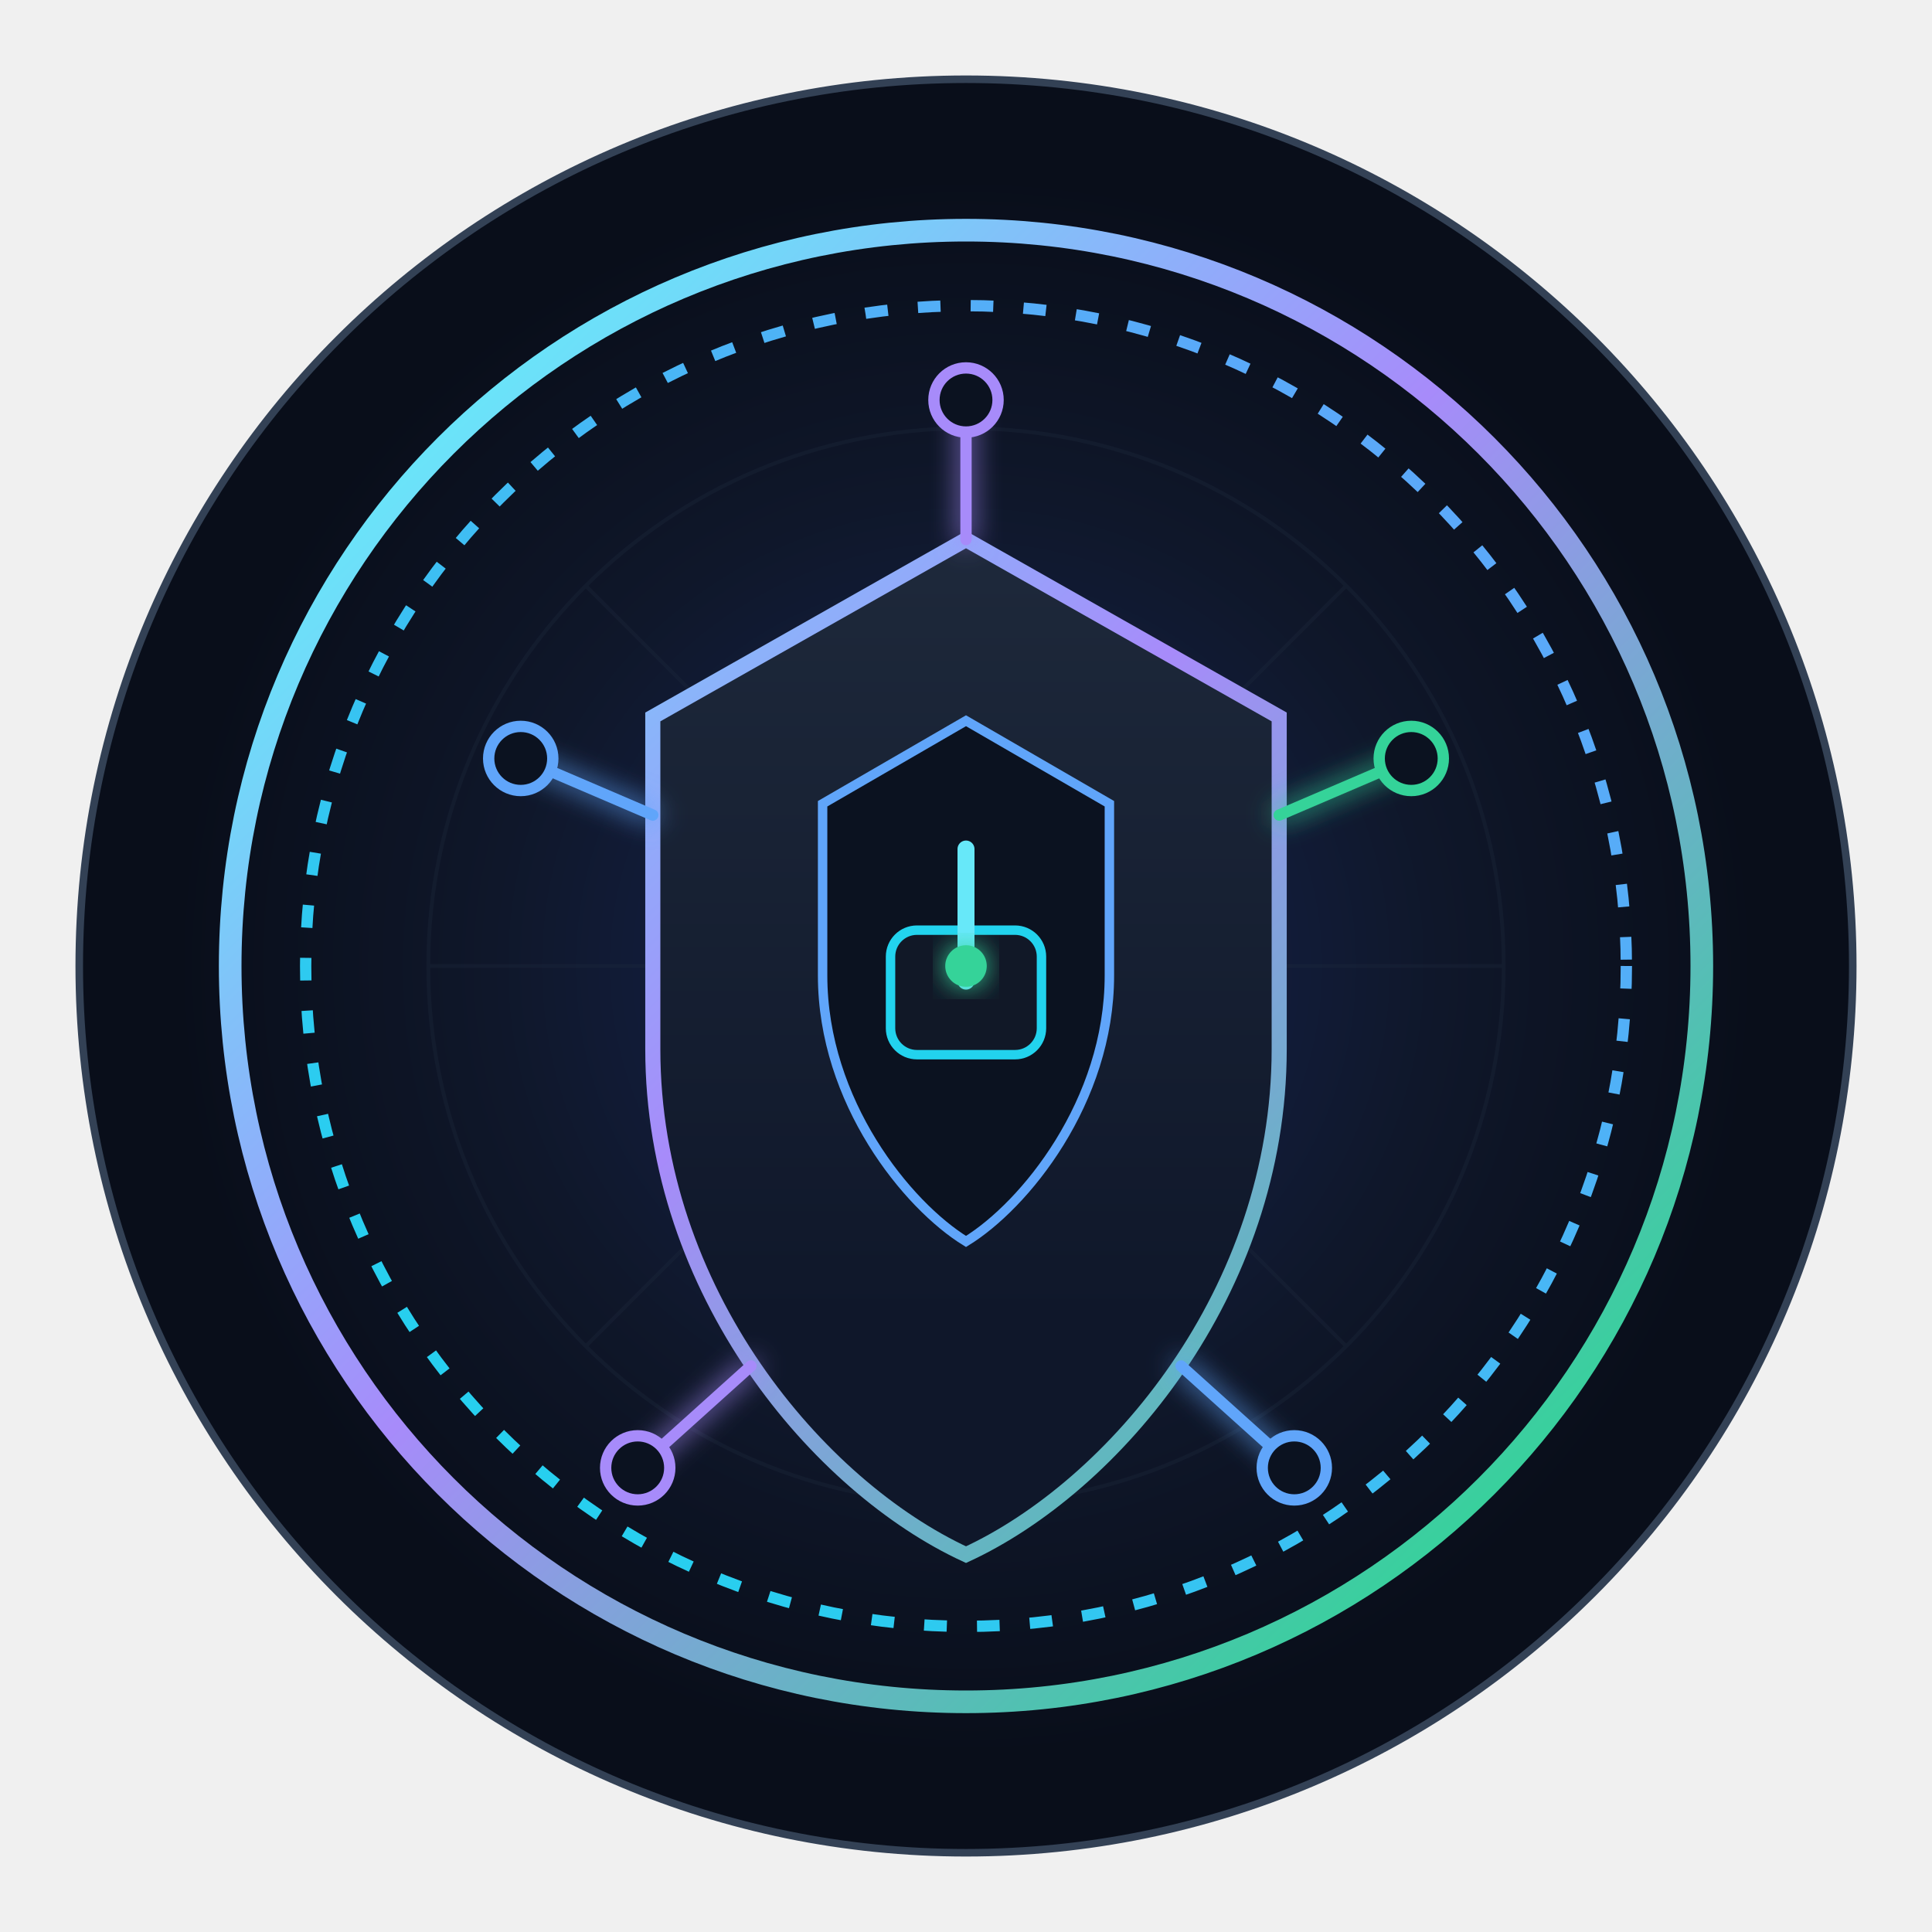
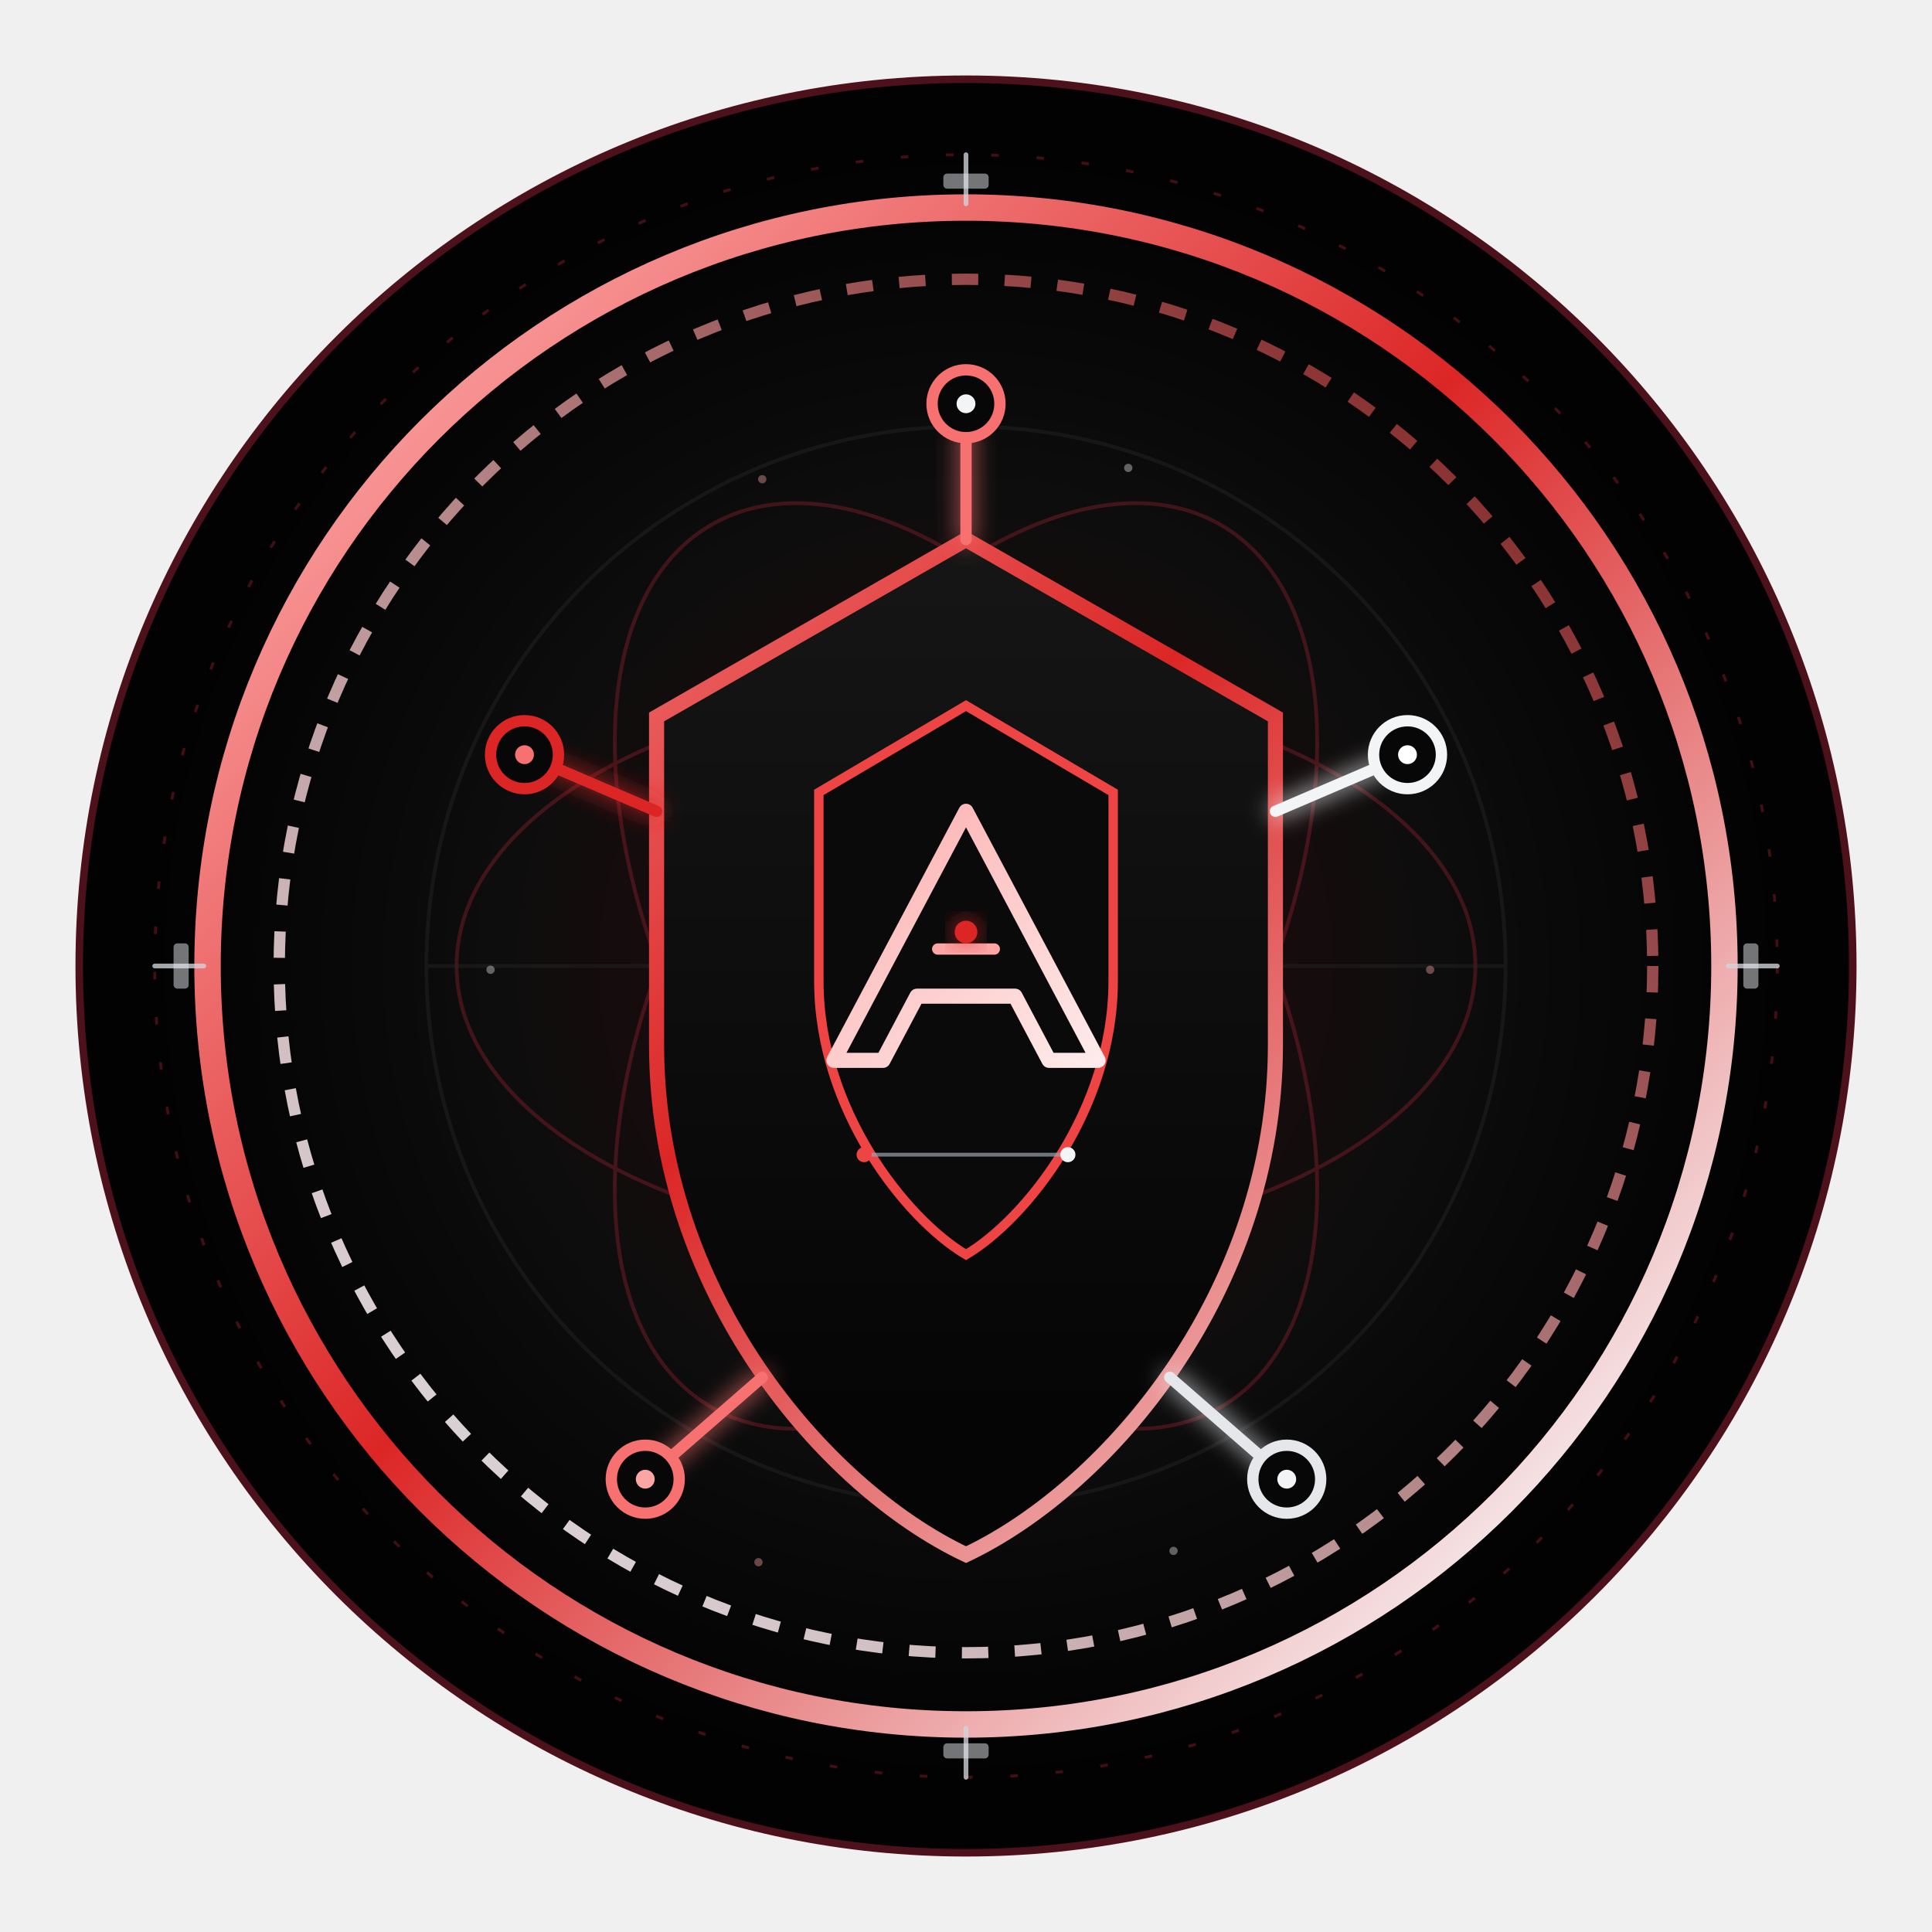
<svg xmlns="http://www.w3.org/2000/svg" width="1024" height="1024" viewBox="0 0 1024 1024" fill="none">
  <defs>
-     <radialGradient id="bg" cx="0" cy="0" r="1" gradientUnits="userSpaceOnUse" gradientTransform="translate(512 512) rotate(90) scale(420)">
-       <stop offset="0" stop-color="#172554" />
-       <stop offset="0.6" stop-color="#0F172A" />
-       <stop offset="1" stop-color="#090E1A" />
+     <radialGradient id="bg" cx="0" cy="0" r="1" gradientUnits="userSpaceOnUse" gradientTransform="translate(512 512) rotate(90) scale(430)">
+       <stop offset="0" stop-color="#2A0A0E" />
+       <stop offset="0.58" stop-color="#0D0D0D" />
+       <stop offset="1" stop-color="#020202" />
    </radialGradient>
-     <linearGradient id="ringA" x1="220" y1="220" x2="804" y2="804" gradientUnits="userSpaceOnUse">
-       <stop offset="0" stop-color="#67E8F9" />
-       <stop offset="0.45" stop-color="#A78BFA" />
-       <stop offset="1" stop-color="#34D399" />
+     <linearGradient id="outerRing" x1="180" y1="180" x2="844" y2="844" gradientUnits="userSpaceOnUse">
+       <stop offset="0" stop-color="#FCA5A5" />
+       <stop offset="0.46" stop-color="#DC2626" />
+       <stop offset="1" stop-color="#F8FAFC" />
    </linearGradient>
-     <linearGradient id="ringB" x1="804" y1="220" x2="220" y2="804" gradientUnits="userSpaceOnUse">
-       <stop offset="0" stop-color="#60A5FA" />
-       <stop offset="1" stop-color="#22D3EE" />
+     <linearGradient id="innerRing" x1="844" y1="180" x2="180" y2="844" gradientUnits="userSpaceOnUse">
+       <stop offset="0" stop-color="#7F1D1D" />
+       <stop offset="1" stop-color="#E5E7EB" />
    </linearGradient>
-     <linearGradient id="shield" x1="512" y1="280" x2="512" y2="700" gradientUnits="userSpaceOnUse">
-       <stop offset="0" stop-color="#1E293B" />
-       <stop offset="1" stop-color="#0F172A" />
+     <linearGradient id="core" x1="512" y1="280" x2="512" y2="748" gradientUnits="userSpaceOnUse">
+       <stop offset="0" stop-color="#161616" />
+       <stop offset="1" stop-color="#050505" />
    </linearGradient>
-     <filter id="glow" x="-30%" y="-30%" width="160%" height="160%">
-       <feGaussianBlur stdDeviation="7" result="blur" />
+     <linearGradient id="aStroke" x1="430" y1="410" x2="610" y2="620" gradientUnits="userSpaceOnUse">
+       <stop offset="0" stop-color="#FCA5A5" />
+       <stop offset="1" stop-color="#FFFFFF" />
+     </linearGradient>
+     <filter id="glow" x="-40%" y="-40%" width="180%" height="180%">
+       <feGaussianBlur stdDeviation="6" result="blur" />
      <feMerge>
        <feMergeNode in="blur" />
        <feMergeNode in="SourceGraphic" />
      </feMerge>
    </filter>
  </defs>
  <circle cx="512" cy="512" r="470" fill="url(#bg)" />
-   <circle cx="512" cy="512" r="470" stroke="#334155" stroke-width="4" />
-   <circle cx="512" cy="512" r="390" stroke="url(#ringA)" stroke-width="12" />
-   <circle cx="512" cy="512" r="350" stroke="url(#ringB)" stroke-width="6" stroke-dasharray="12 16" />
-   <g opacity="0.35">
-     <circle cx="512" cy="512" r="285" stroke="#1E293B" stroke-width="2" />
-     <path d="M512 227V797" stroke="#1E293B" stroke-width="2" />
-     <path d="M227 512H797" stroke="#1E293B" stroke-width="2" />
-     <path d="M310 310L714 714" stroke="#1E293B" stroke-width="2" />
-     <path d="M714 310L310 714" stroke="#1E293B" stroke-width="2" />
+   <circle cx="512" cy="512" r="470" stroke="#4C111A" stroke-width="4" />
+   <circle cx="512" cy="512" r="402" stroke="url(#outerRing)" stroke-width="14" />
+   <circle cx="512" cy="512" r="364" stroke="url(#innerRing)" stroke-width="6" stroke-dasharray="14 14" />
+   <circle cx="512" cy="512" r="430" stroke="#7A1A23" stroke-width="1.5" stroke-dasharray="4 20" opacity="0.55" />
+   <g opacity="0.78" stroke="#D1D5DB" stroke-width="2.5" stroke-linecap="round">
+     <path d="M512 82V108" />
+     <path d="M512 916V942" />
+     <path d="M82 512H108" />
+     <path d="M916 512H942" />
+   </g>
+   <g opacity="0.42" stroke="#8B1E2A" stroke-width="2">
+     <ellipse cx="512" cy="512" rx="270" ry="148" />
+     <ellipse cx="512" cy="512" rx="270" ry="148" transform="rotate(60 512 512)" />
+     <ellipse cx="512" cy="512" rx="270" ry="148" transform="rotate(-60 512 512)" />
+   </g>
+   <g opacity="0.4">
+     <circle cx="512" cy="512" r="286" stroke="#272727" stroke-width="2" />
+     <path d="M512 226V798" stroke="#272727" stroke-width="2" />
+     <path d="M226 512H798" stroke="#272727" stroke-width="2" />
  </g>
  <g>
-     <path d="M512 286L678 380V556C678 685 590 788 512 824C434 788 346 685 346 556V380L512 286Z" fill="url(#shield)" stroke="url(#ringA)" stroke-width="8" />
-     <path d="M512 382L588 426V517C588 584 543 639 512 658C481 639 436 584 436 517V426L512 382Z" fill="#0B1220" stroke="#60A5FA" stroke-width="5" />
-     <rect x="472" y="493" width="80" height="66" rx="14" fill="#111827" stroke="#22D3EE" stroke-width="5" />
-     <path d="M512 450V520" stroke="#67E8F9" stroke-width="9" stroke-linecap="round" />
+     <path d="M512 286L676 380V554C676 684 588 788 512 824C436 788 348 684 348 554V380L512 286Z" fill="url(#core)" stroke="url(#outerRing)" stroke-width="8" />
+     <path d="M512 374L590 420V520C590 588 544 646 512 665C480 646 434 588 434 520V420L512 374Z" fill="#0A0A0A" stroke="#EF4444" stroke-width="5" />
+     <path d="M458 612H566" stroke="#9CA3AF" stroke-width="2" stroke-linecap="round" opacity="0.7" />
+     <circle cx="458" cy="612" r="4" fill="#EF4444" />
+     <circle cx="566" cy="612" r="4" fill="#F3F4F6" />
+     <path d="M512 430L442 562H468L486 528H538L556 562H582L512 430Z" fill="none" stroke="url(#aStroke)" stroke-width="8" stroke-linejoin="round" />
+     <path d="M497 503H527" stroke="#FCA5A5" stroke-width="6" stroke-linecap="round" />
+     <circle cx="512" cy="494" r="6" fill="#DC2626" filter="url(#glow)" />
  </g>
  <g stroke-width="6" stroke-linecap="round" filter="url(#glow)">
-     <path d="M512 286V212" stroke="#A78BFA" />
-     <path d="M346 432L276 402" stroke="#60A5FA" />
-     <path d="M678 432L748 402" stroke="#34D399" />
-     <path d="M398 724L338 778" stroke="#A78BFA" />
-     <path d="M626 724L686 778" stroke="#60A5FA" />
+     <path d="M512 286V214" stroke="#F87171" />
+     <path d="M348 430L278 400" stroke="#DC2626" />
+     <path d="M676 430L746 400" stroke="#F3F4F6" />
+     <path d="M404 730L342 784" stroke="#F87171" />
+     <path d="M620 730L682 784" stroke="#E5E7EB" />
  </g>
  <g>
-     <circle cx="512" cy="212" r="17" fill="#0B1220" stroke="#A78BFA" stroke-width="6" />
-     <circle cx="276" cy="402" r="17" fill="#0B1220" stroke="#60A5FA" stroke-width="6" />
-     <circle cx="748" cy="402" r="17" fill="#0B1220" stroke="#34D399" stroke-width="6" />
-     <circle cx="338" cy="778" r="17" fill="#0B1220" stroke="#A78BFA" stroke-width="6" />
-     <circle cx="686" cy="778" r="17" fill="#0B1220" stroke="#60A5FA" stroke-width="6" />
-     <circle cx="512" cy="512" r="11" fill="#34D399" filter="url(#glow)" />
+     <circle cx="512" cy="214" r="18" fill="#070707" stroke="#F87171" stroke-width="6" />
+     <circle cx="278" cy="400" r="18" fill="#070707" stroke="#DC2626" stroke-width="6" />
+     <circle cx="746" cy="400" r="18" fill="#070707" stroke="#F3F4F6" stroke-width="6" />
+     <circle cx="342" cy="784" r="18" fill="#070707" stroke="#F87171" stroke-width="6" />
+     <circle cx="682" cy="784" r="18" fill="#070707" stroke="#E5E7EB" stroke-width="6" />
+     <circle cx="512" cy="214" r="5" fill="#F3F4F6" />
+     <circle cx="278" cy="400" r="5" fill="#F87171" />
+     <circle cx="746" cy="400" r="5" fill="#FFFFFF" />
+     <circle cx="342" cy="784" r="5" fill="#FCA5A5" />
+     <circle cx="682" cy="784" r="5" fill="#F3F4F6" />
+   </g>
+   <g opacity="0.5">
+     <rect x="500" y="92" width="24" height="8" rx="2" fill="#E5E7EB" />
+     <rect x="500" y="924" width="24" height="8" rx="2" fill="#E5E7EB" />
+     <rect x="92" y="500" width="8" height="24" rx="2" fill="#E5E7EB" />
+     <rect x="924" y="500" width="8" height="24" rx="2" fill="#E5E7EB" />
+   </g>
+   <g opacity="0.4">
+     <circle cx="404" cy="254" r="2.2" fill="#FCA5A5" />
+     <circle cx="598" cy="248" r="2.2" fill="#E5E7EB" />
+     <circle cx="758" cy="514" r="2.2" fill="#FCA5A5" />
+     <circle cx="622" cy="822" r="2.2" fill="#E5E7EB" />
+     <circle cx="402" cy="828" r="2.2" fill="#FCA5A5" />
+     <circle cx="260" cy="514" r="2.2" fill="#E5E7EB" />
  </g>
</svg>
